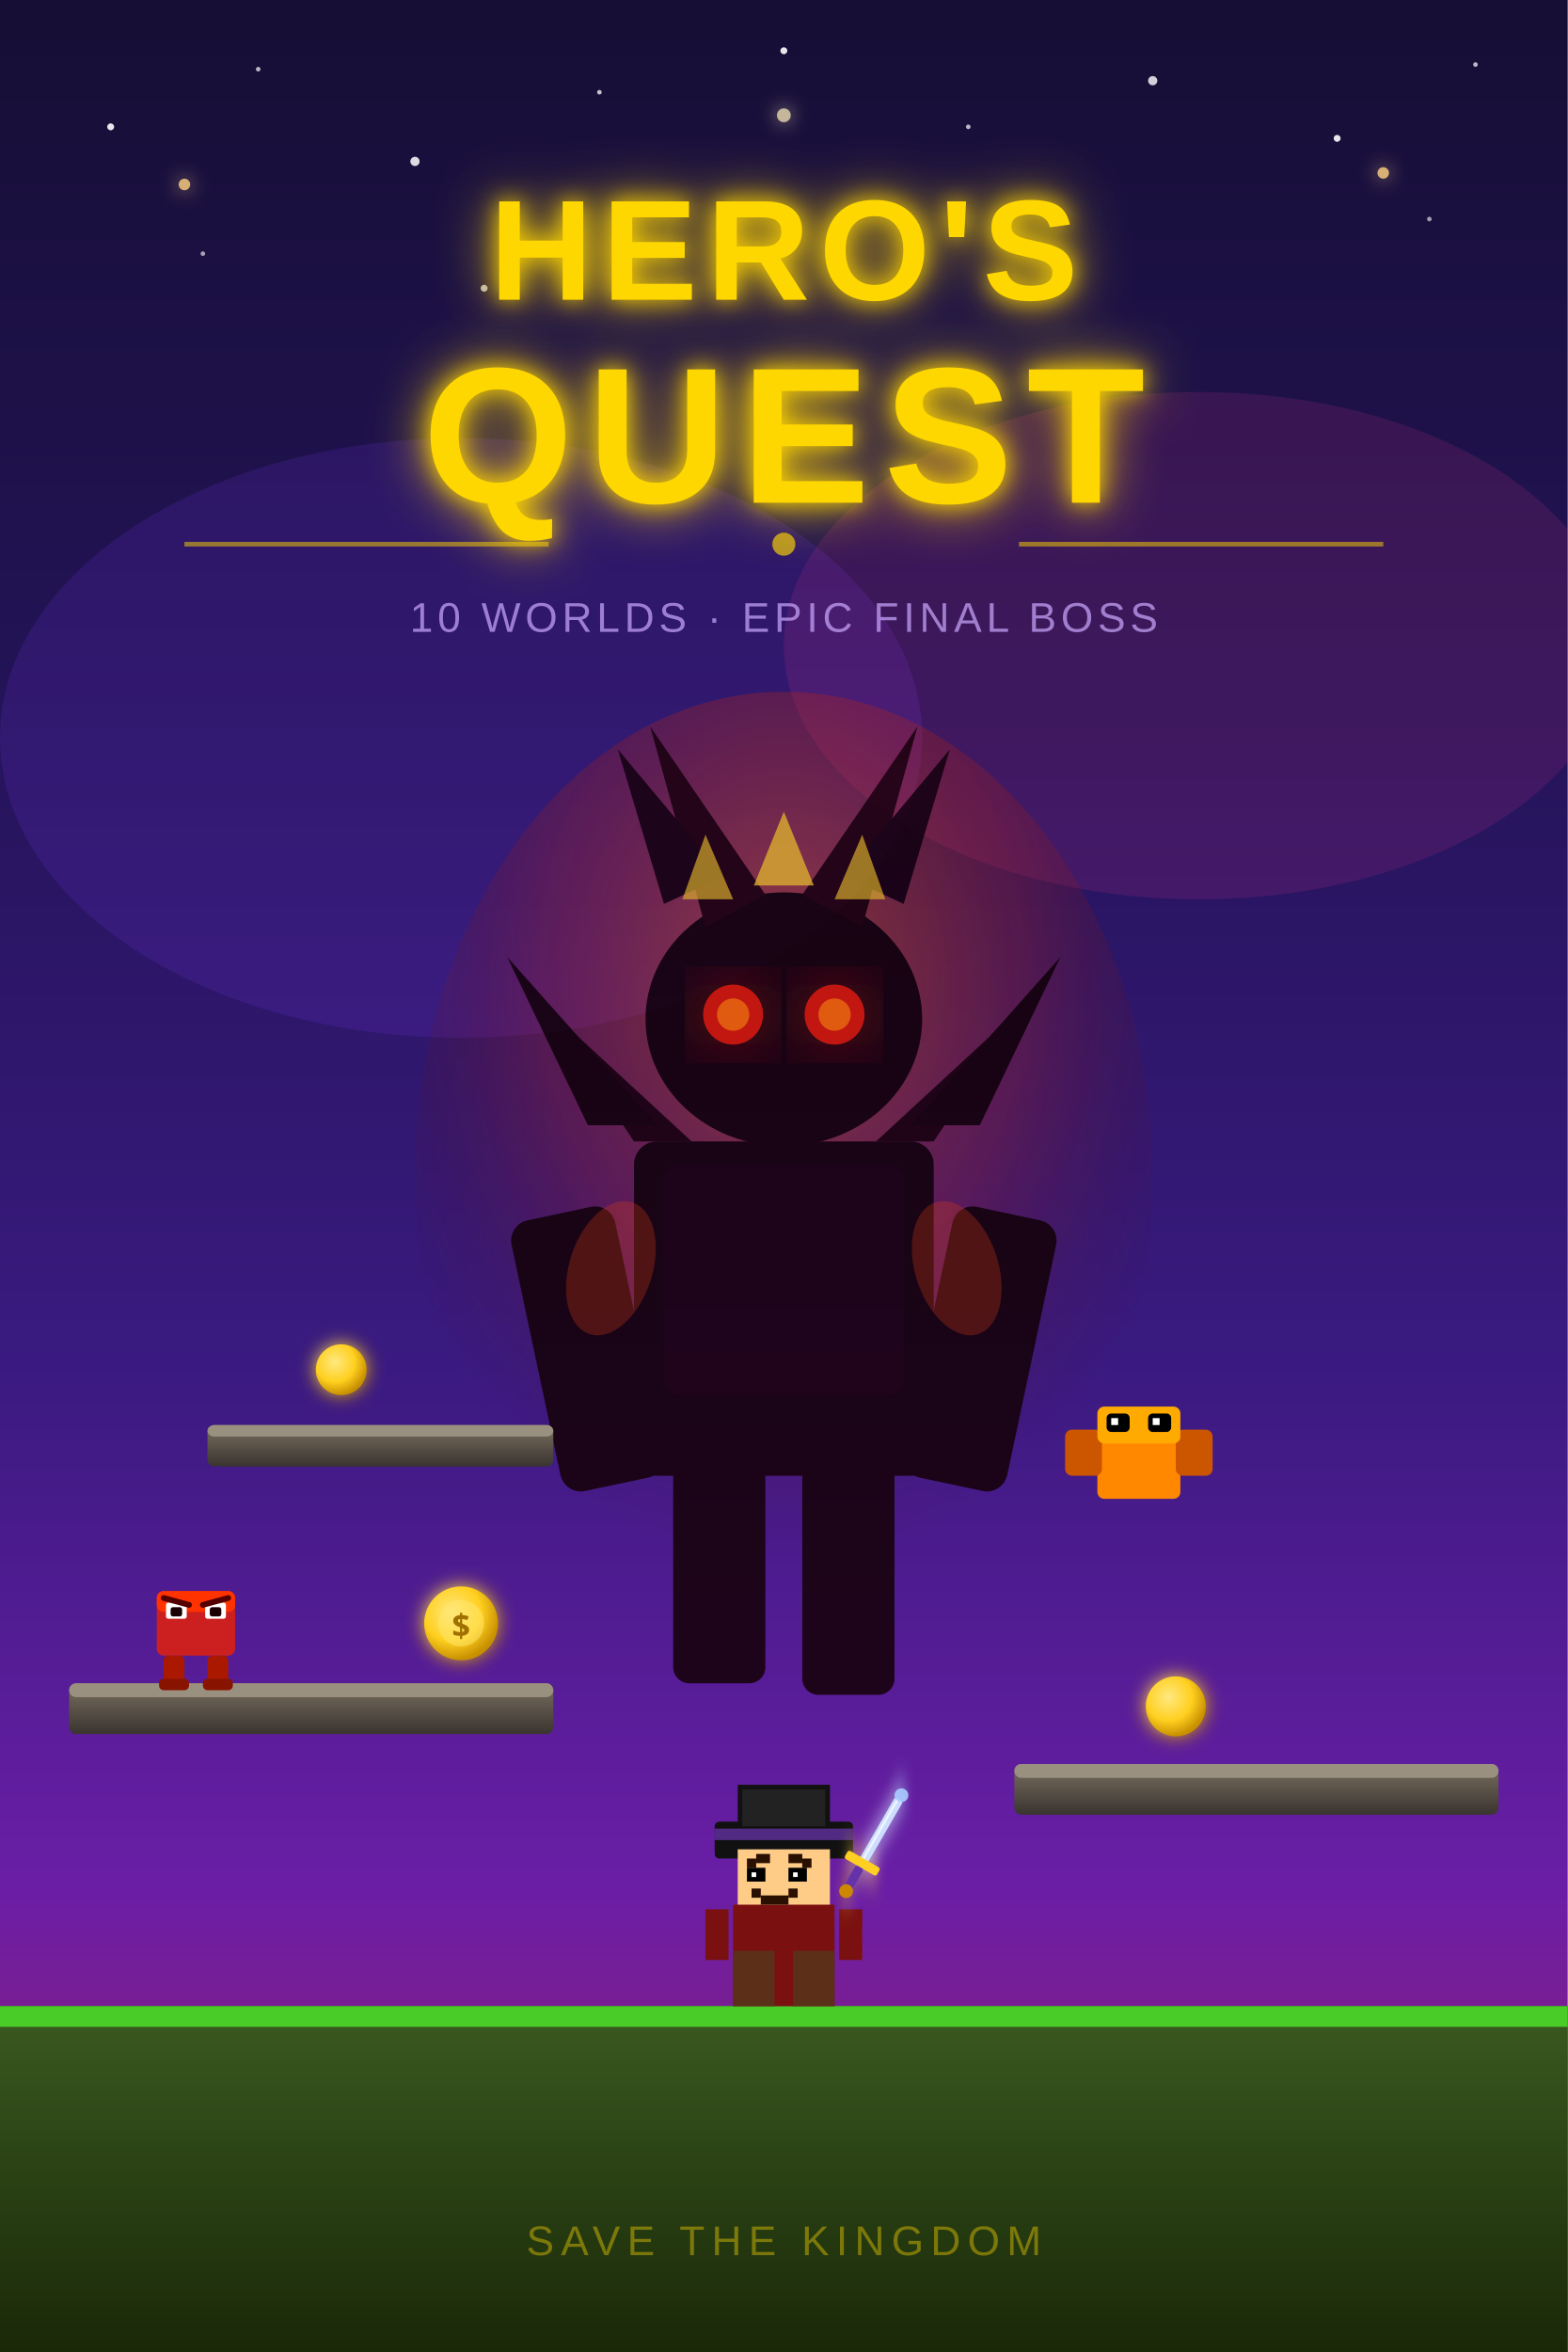
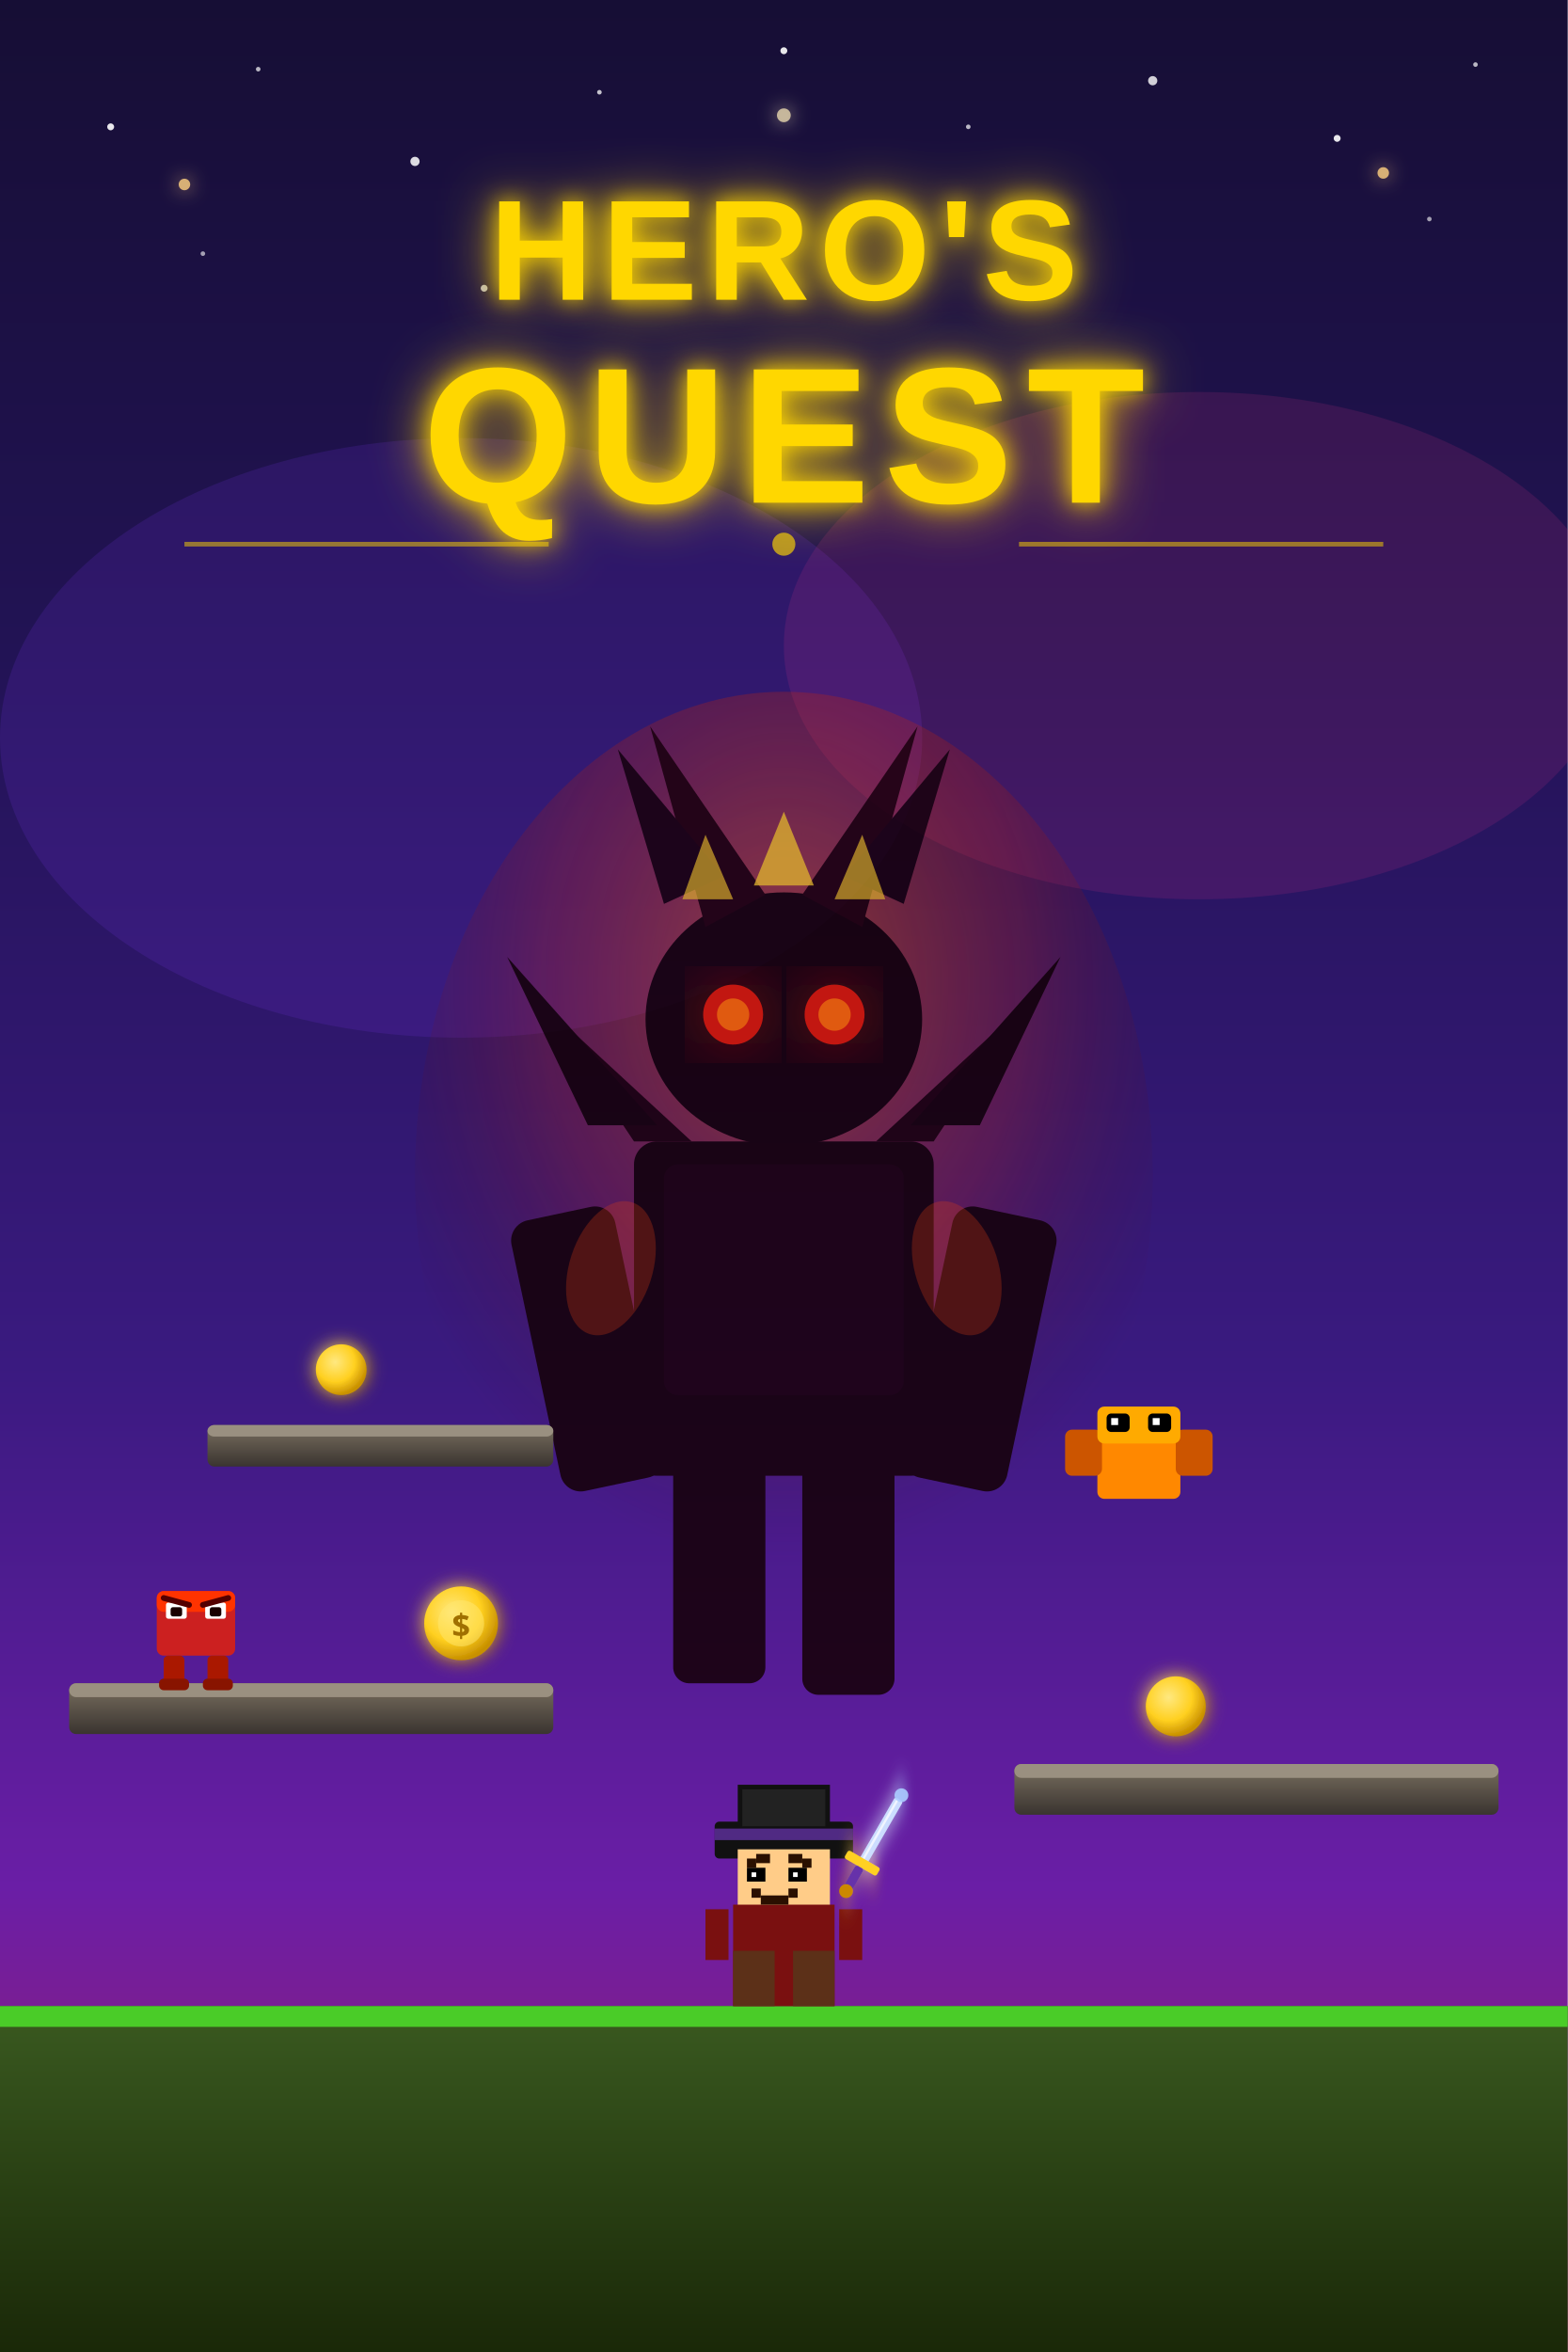
<svg xmlns="http://www.w3.org/2000/svg" viewBox="0 0 680 1020" width="400" height="600">
  <defs>
    <linearGradient id="skyGrad" x1="0" y1="0" x2="0" y2="1">
      <stop offset="0%" stop-color="#160e34" />
      <stop offset="28%" stop-color="#221355" />
      <stop offset="58%" stop-color="#3a1a80" />
      <stop offset="80%" stop-color="#6a1ea6" />
      <stop offset="100%" stop-color="#a52060" />
    </linearGradient>
    <linearGradient id="groundGrad" x1="0" y1="0" x2="0" y2="1">
      <stop offset="0%" stop-color="#3a5a20" />
      <stop offset="100%" stop-color="#1a2808" />
    </linearGradient>
    <linearGradient id="stoneGrad" x1="0" y1="0" x2="0" y2="1">
      <stop offset="0%" stop-color="#7a7060" />
      <stop offset="100%" stop-color="#3a3430" />
    </linearGradient>
    <radialGradient id="bossGlow" cx="50%" cy="30%" r="60%">
      <stop offset="0%" stop-color="#ff6600" stop-opacity="0.8" />
      <stop offset="55%" stop-color="#cc2200" stop-opacity="0.4" />
      <stop offset="100%" stop-color="#440000" stop-opacity="0" />
    </radialGradient>
    <radialGradient id="coinGrad" cx="38%" cy="35%" r="65%">
      <stop offset="0%" stop-color="#ffe880" />
      <stop offset="60%" stop-color="#ffd020" />
      <stop offset="100%" stop-color="#c89000" />
    </radialGradient>
    <filter id="titleGlow" x="-25%" y="-60%" width="150%" height="220%">
      <feGaussianBlur in="SourceGraphic" stdDeviation="12" result="blur1" />
      <feGaussianBlur in="SourceGraphic" stdDeviation="5" result="blur2" />
      <feMerge>
        <feMergeNode in="blur1" />
        <feMergeNode in="blur2" />
        <feMergeNode in="SourceGraphic" />
      </feMerge>
    </filter>
    <filter id="swordGlow" x="-60%" y="-60%" width="220%" height="220%">
      <feGaussianBlur in="SourceGraphic" stdDeviation="5" result="blur" />
      <feMerge>
        <feMergeNode in="blur" />
        <feMergeNode in="SourceGraphic" />
      </feMerge>
    </filter>
    <filter id="bossGlowF" x="-30%" y="-30%" width="160%" height="160%">
      <feGaussianBlur in="SourceGraphic" stdDeviation="18" result="blur" />
      <feMerge>
        <feMergeNode in="blur" />
        <feMergeNode in="SourceGraphic" />
      </feMerge>
    </filter>
    <filter id="starGlow" x="-80%" y="-80%" width="260%" height="260%">
      <feGaussianBlur in="SourceGraphic" stdDeviation="4" result="blur" />
      <feMerge>
        <feMergeNode in="blur" />
        <feMergeNode in="SourceGraphic" />
      </feMerge>
    </filter>
  </defs>
  <rect width="680" height="1020" fill="url(#skyGrad)" />
  <g fill="#fff">
    <circle cx="48" cy="55" r="1.5" opacity="0.9" />
    <circle cx="112" cy="30" r="1" opacity="0.7" />
    <circle cx="180" cy="70" r="2" opacity="0.85" />
    <circle cx="260" cy="40" r="1" opacity="0.75" />
    <circle cx="340" cy="22" r="1.5" opacity="0.9" />
    <circle cx="420" cy="55" r="1" opacity="0.7" />
    <circle cx="500" cy="35" r="2" opacity="0.8" />
    <circle cx="580" cy="60" r="1.5" opacity="0.9" />
    <circle cx="640" cy="28" r="1" opacity="0.7" />
    <circle cx="88" cy="110" r="1" opacity="0.6" />
    <circle cx="210" cy="125" r="1.5" opacity="0.7" />
    <circle cx="460" cy="110" r="1.5" opacity="0.7" />
    <circle cx="620" cy="95" r="1" opacity="0.6" />
  </g>
  <g filter="url(#starGlow)">
    <circle cx="80" cy="80" r="2.5" fill="#ffd080" opacity="0.8" />
    <circle cx="600" cy="75" r="2.5" fill="#ffd080" opacity="0.8" />
    <circle cx="340" cy="50" r="3" fill="#ffeebb" opacity="0.7" />
  </g>
  <ellipse cx="200" cy="320" rx="200" ry="130" fill="#7733ee" opacity="0.16" />
  <ellipse cx="520" cy="280" rx="180" ry="110" fill="#ee3388" opacity="0.13" />
  <g transform="translate(340, 510)" opacity="0.85">
    <ellipse cx="0" cy="0" rx="160" ry="210" fill="url(#bossGlow)" opacity="0.7" />
    <rect x="-48" y="120" width="40" height="100" rx="7" fill="#140005" />
    <rect x="8" y="120" width="40" height="105" rx="7" fill="#140005" />
    <rect x="-65" y="-15" width="130" height="145" rx="10" fill="#140005" />
    <rect x="-52" y="-5" width="104" height="100" rx="6" fill="#1a000a" />
    <polygon points="-65,-15 -105,-75 -40,-15" fill="#1c0008" />
    <polygon points="65,-15 105,-75 40,-15" fill="#1c0008" />
    <polygon points="-85,-22 -120,-95 -55,-22" fill="#140005" />
    <polygon points="85,-22 120,-95 55,-22" fill="#140005" />
    <rect x="-108" y="15" width="46" height="120" rx="9" fill="#140005" transform="rotate(-12,-85,75)" />
    <rect x="62" y="15" width="46" height="120" rx="9" fill="#140005" transform="rotate(12,85,75)" />
    <ellipse cx="0" cy="-68" rx="60" ry="55" fill="#140005" />
    <polygon points="-34,-108 -58,-195 -8,-122" fill="#200008" />
    <polygon points="34,-108 58,-195 8,-122" fill="#200008" />
    <polygon points="-52,-118 -72,-185 -26,-130" fill="#18000a" />
    <polygon points="52,-118 72,-185 26,-130" fill="#18000a" />
    <polygon points="-44,-120 -34,-148 -22,-120" fill="#ffd020" opacity="0.65" />
    <polygon points="-13,-126 0,-158 13,-126" fill="#ffd020" opacity="0.75" />
    <polygon points="22,-120 34,-148 44,-120" fill="#ffd020" opacity="0.65" />
    <circle cx="-22" cy="-70" r="13" fill="#ff1a00" filter="url(#bossGlowF)" opacity="0.85" />
    <circle cx="22" cy="-70" r="13" fill="#ff1a00" filter="url(#bossGlowF)" opacity="0.85" />
    <circle cx="-22" cy="-70" r="7" fill="#ff6600" />
    <circle cx="22" cy="-70" r="7" fill="#ff6600" />
    <ellipse cx="-75" cy="40" rx="18" ry="30" fill="#ff4400" opacity="0.28" transform="rotate(18,-75,40)" />
    <ellipse cx="75" cy="40" rx="18" ry="30" fill="#ff4400" opacity="0.28" transform="rotate(-18,75,40)" />
  </g>
  <rect x="0" y="870" width="680" height="150" fill="url(#groundGrad)" />
  <rect x="0" y="870" width="680" height="9" fill="#4acc28" />
  <rect x="30" y="730" width="210" height="22" fill="url(#stoneGrad)" rx="3" />
  <rect x="30" y="730" width="210" height="6" fill="#9a9080" rx="3" />
  <rect x="440" y="765" width="210" height="22" fill="url(#stoneGrad)" rx="3" />
  <rect x="440" y="765" width="210" height="6" fill="#9a9080" rx="3" />
  <rect x="90" y="618" width="150" height="18" fill="url(#stoneGrad)" rx="3" />
  <rect x="90" y="618" width="150" height="5" fill="#9a9080" rx="3" />
  <g filter="url(#starGlow)">
    <circle cx="200" cy="704" r="16" fill="url(#coinGrad)" />
    <circle cx="200" cy="704" r="10" fill="#ffe870" opacity="0.5" />
    <text x="200" y="710" font-family="Arial Black" font-size="14" text-anchor="middle" fill="#a07000" font-weight="bold">$</text>
    <circle cx="510" cy="740" r="13" fill="url(#coinGrad)" />
    <circle cx="148" cy="594" r="11" fill="url(#coinGrad)" />
  </g>
  <g transform="translate(68, 690)">
    <rect x="0" y="0" width="34" height="28" rx="3" fill="#cc2020" />
    <rect x="0" y="0" width="34" height="9" rx="3" fill="#ff3300" />
    <rect x="4" y="5" width="9" height="7" rx="1" fill="#fff" />
    <rect x="21" y="5" width="9" height="7" rx="1" fill="#fff" />
    <rect x="6" y="7" width="5" height="4" rx="1" fill="#1a0000" />
    <rect x="23" y="7" width="5" height="4" rx="1" fill="#1a0000" />
    <line x1="3" y1="3" x2="14" y2="6" stroke="#550000" stroke-width="2.5" stroke-linecap="round" />
    <line x1="31" y1="3" x2="20" y2="6" stroke="#550000" stroke-width="2.5" stroke-linecap="round" />
    <rect x="3" y="28" width="9" height="12" rx="2" fill="#aa1800" />
    <rect x="22" y="28" width="9" height="12" rx="2" fill="#aa1800" />
    <rect x="1" y="38" width="13" height="5" rx="2" fill="#881400" />
    <rect x="20" y="38" width="13" height="5" rx="2" fill="#881400" />
  </g>
  <g transform="translate(472, 610)">
    <rect x="4" y="12" width="36" height="28" rx="3" fill="#ff8800" />
    <rect x="-10" y="10" width="16" height="20" rx="3" fill="#cc5500" />
    <rect x="38" y="10" width="16" height="20" rx="3" fill="#cc5500" />
    <rect x="4" y="0" width="36" height="16" rx="3" fill="#ffaa00" />
    <rect x="8" y="3" width="10" height="8" rx="2" fill="#000" />
    <rect x="10" y="5" width="3" height="3" fill="#fff" />
    <rect x="26" y="3" width="10" height="8" rx="2" fill="#000" />
    <rect x="28" y="5" width="3" height="3" fill="#fff" />
  </g>
  <rect x="310" y="790" width="60" height="16" rx="2" fill="#111111" />
  <rect x="320" y="774" width="40" height="20" fill="#111111" />
  <rect x="322" y="776" width="36" height="16" fill="#222222" />
  <rect x="310" y="793" width="60" height="5" fill="#6633aa" opacity="0.75" />
  <rect x="320" y="802" width="40" height="32" fill="#ffcc88" />
  <rect x="318" y="826" width="44" height="44" fill="#7a1010" />
  <rect x="318" y="846" width="18" height="24" fill="#5c3018" />
  <rect x="344" y="846" width="18" height="24" fill="#5c3018" />
  <rect x="306" y="828" width="10" height="22" fill="#7a1010" />
  <rect x="364" y="828" width="10" height="22" fill="#7a1010" />
  <rect x="324" y="806" width="4" height="4" fill="#2a1000" />
  <rect x="328" y="804" width="6" height="4" fill="#2a1000" />
  <rect x="342" y="804" width="6" height="4" fill="#2a1000" />
  <rect x="348" y="806" width="4" height="4" fill="#2a1000" />
  <rect x="324" y="810" width="8" height="6" fill="#000000" />
  <rect x="342" y="810" width="8" height="6" fill="#000000" />
  <rect x="326" y="812" width="2" height="2" fill="#ffffff" />
  <rect x="344" y="812" width="2" height="2" fill="#ffffff" />
  <rect x="330" y="822" width="12" height="4" fill="#2a1000" />
  <rect x="326" y="819" width="4" height="4" fill="#2a1000" />
  <rect x="342" y="819" width="4" height="4" fill="#2a1000" />
  <g transform="translate(374, 808) rotate(30)" filter="url(#swordGlow)">
    <rect x="-2" y="-32" width="4" height="32" rx="1" fill="#ccddff" />
    <rect x="-1" y="-32" width="1" height="32" fill="#ffffff" opacity="0.7" />
    <circle cx="0" cy="-34" r="3" fill="#aaccff" opacity="0.9" />
    <rect x="-8" y="-2" width="16" height="4" rx="1" fill="#ffd020" />
    <rect x="-2" y="2" width="4" height="10" rx="1" fill="#6633aa" />
    <circle cx="0" cy="14" r="3" fill="#cc8800" />
  </g>
  <text x="340" y="130" font-family="'Arial Black', Arial, sans-serif" font-size="62" font-weight="900" text-anchor="middle" letter-spacing="4" fill="#FFD700" filter="url(#titleGlow)">HERO'S</text>
  <text x="340" y="218" font-family="'Arial Black', Arial, sans-serif" font-size="84" font-weight="900" text-anchor="middle" letter-spacing="6" fill="#FFD700" filter="url(#titleGlow)">QUEST</text>
  <line x1="80" y1="236" x2="238" y2="236" stroke="#FFD700" stroke-width="2" opacity="0.5" />
  <line x1="442" y1="236" x2="600" y2="236" stroke="#FFD700" stroke-width="2" opacity="0.5" />
  <circle cx="340" cy="236" r="5" fill="#FFD700" opacity="0.65" />
-   <text x="340" y="274" font-family="Arial, sans-serif" font-size="18" text-anchor="middle" fill="#ccaaff" opacity="0.7" letter-spacing="2">10 WORLDS · EPIC FINAL BOSS</text>
-   <text x="340" y="978" font-family="Arial, sans-serif" font-size="18" text-anchor="middle" fill="#FFD700" opacity="0.4" letter-spacing="3">SAVE THE KINGDOM</text>
</svg>
